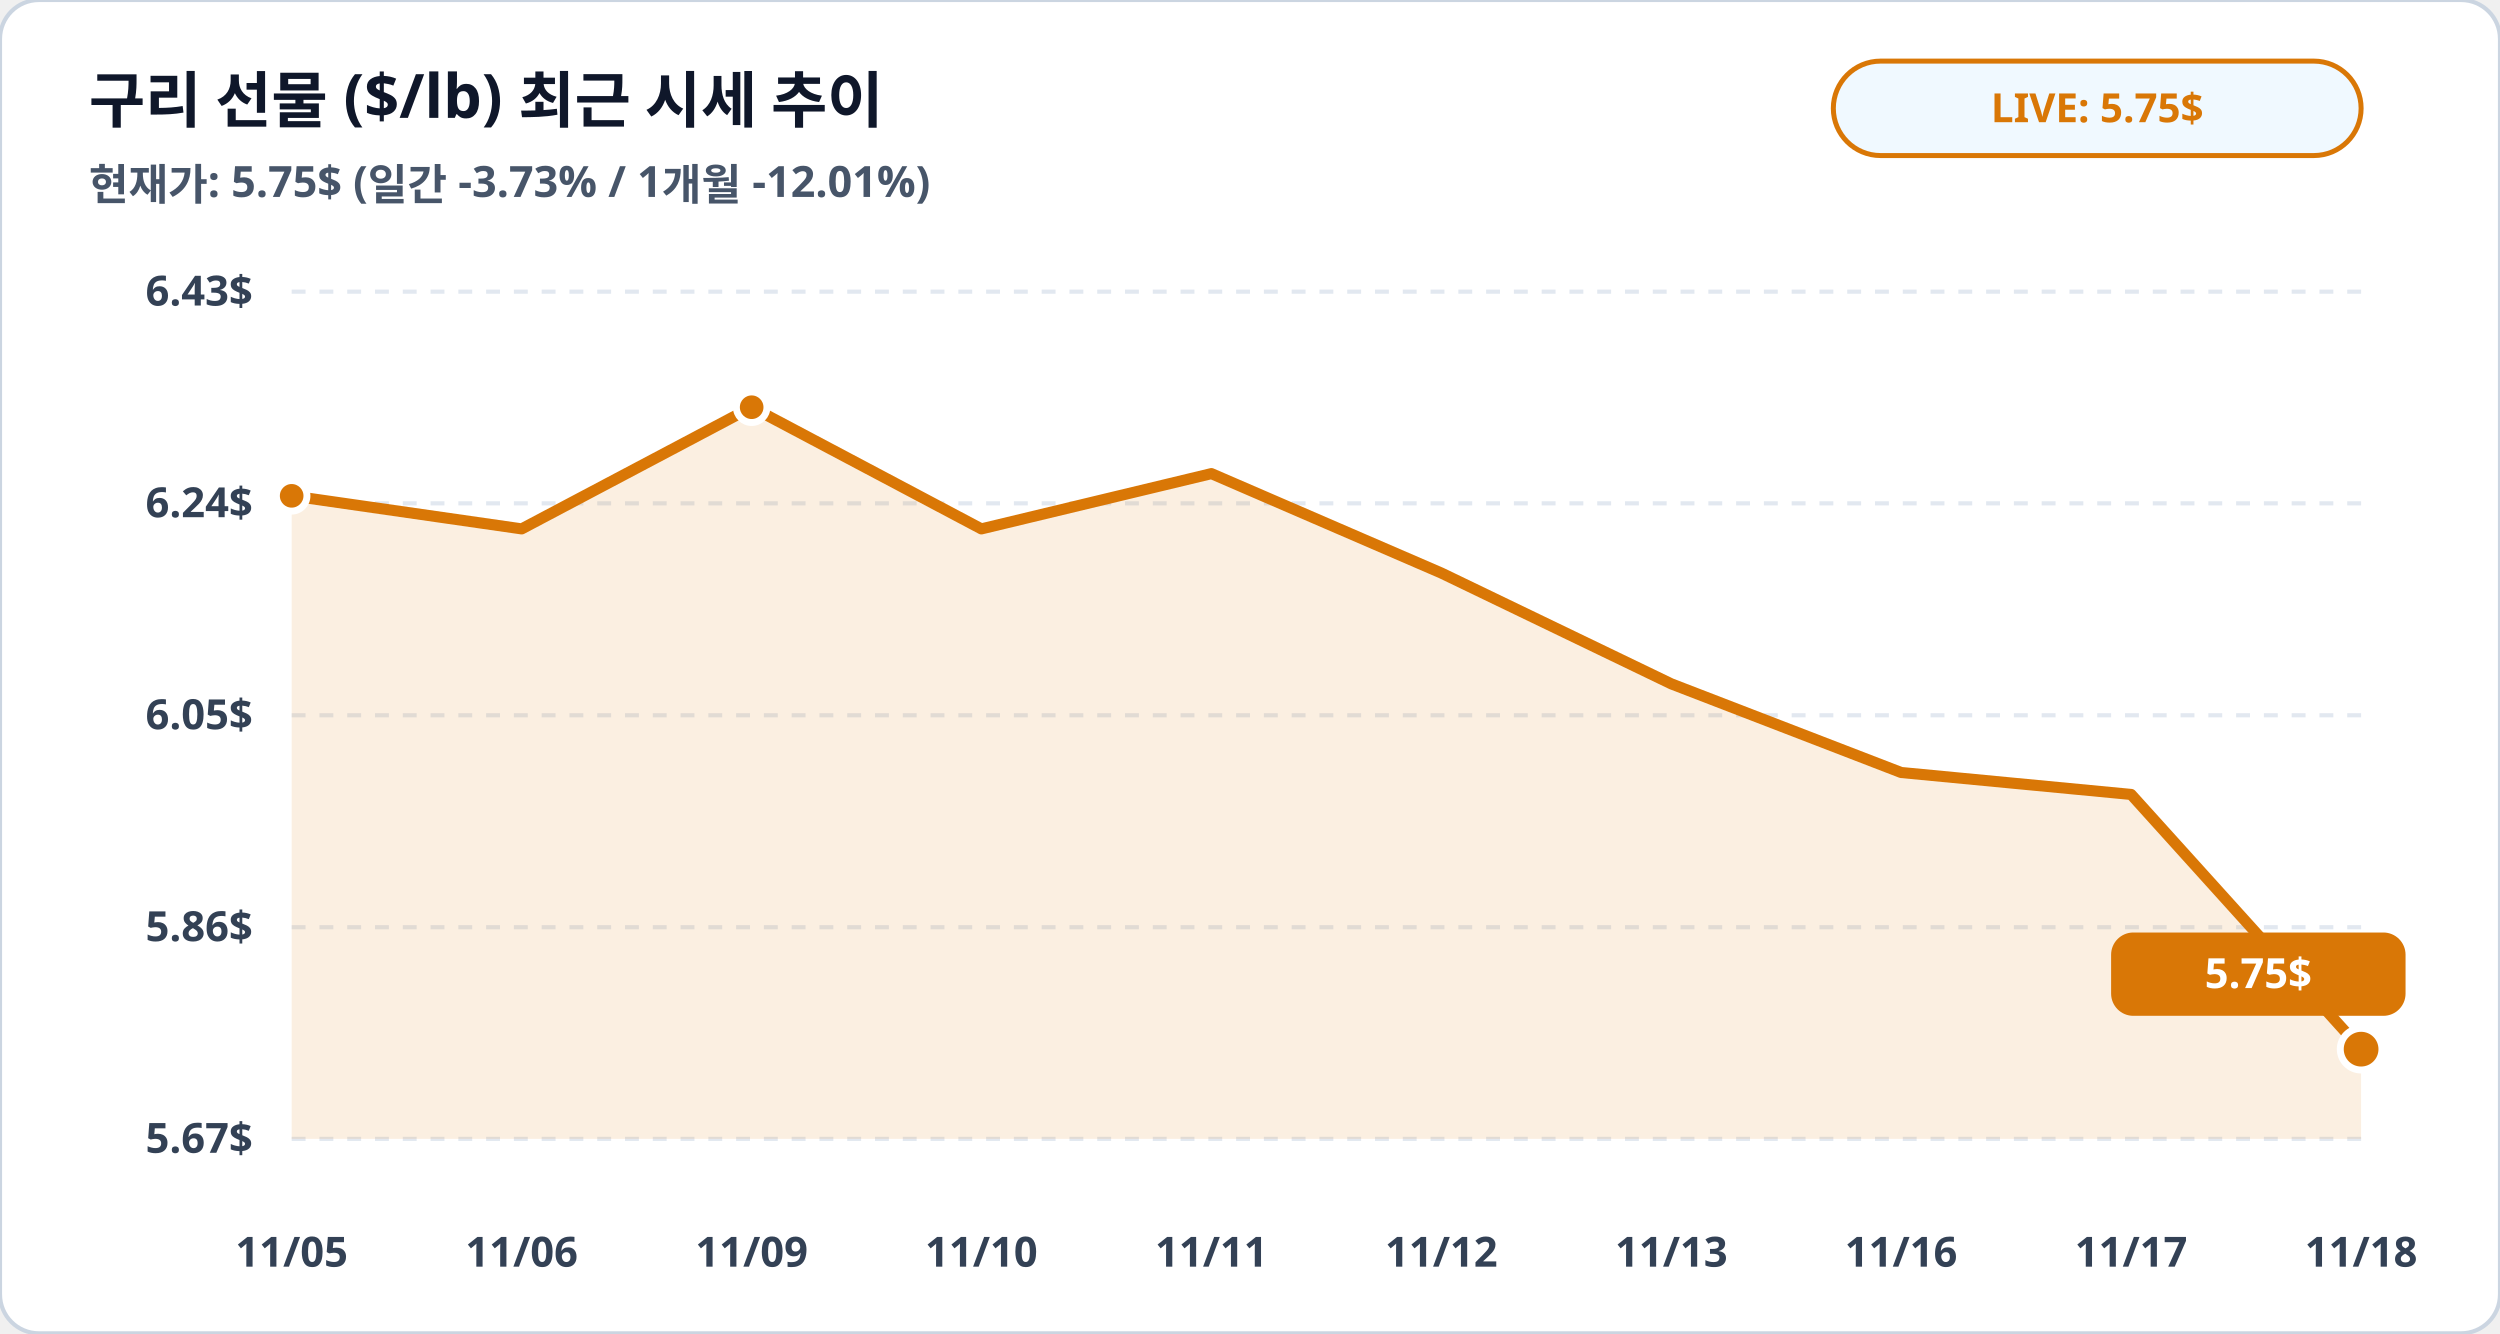
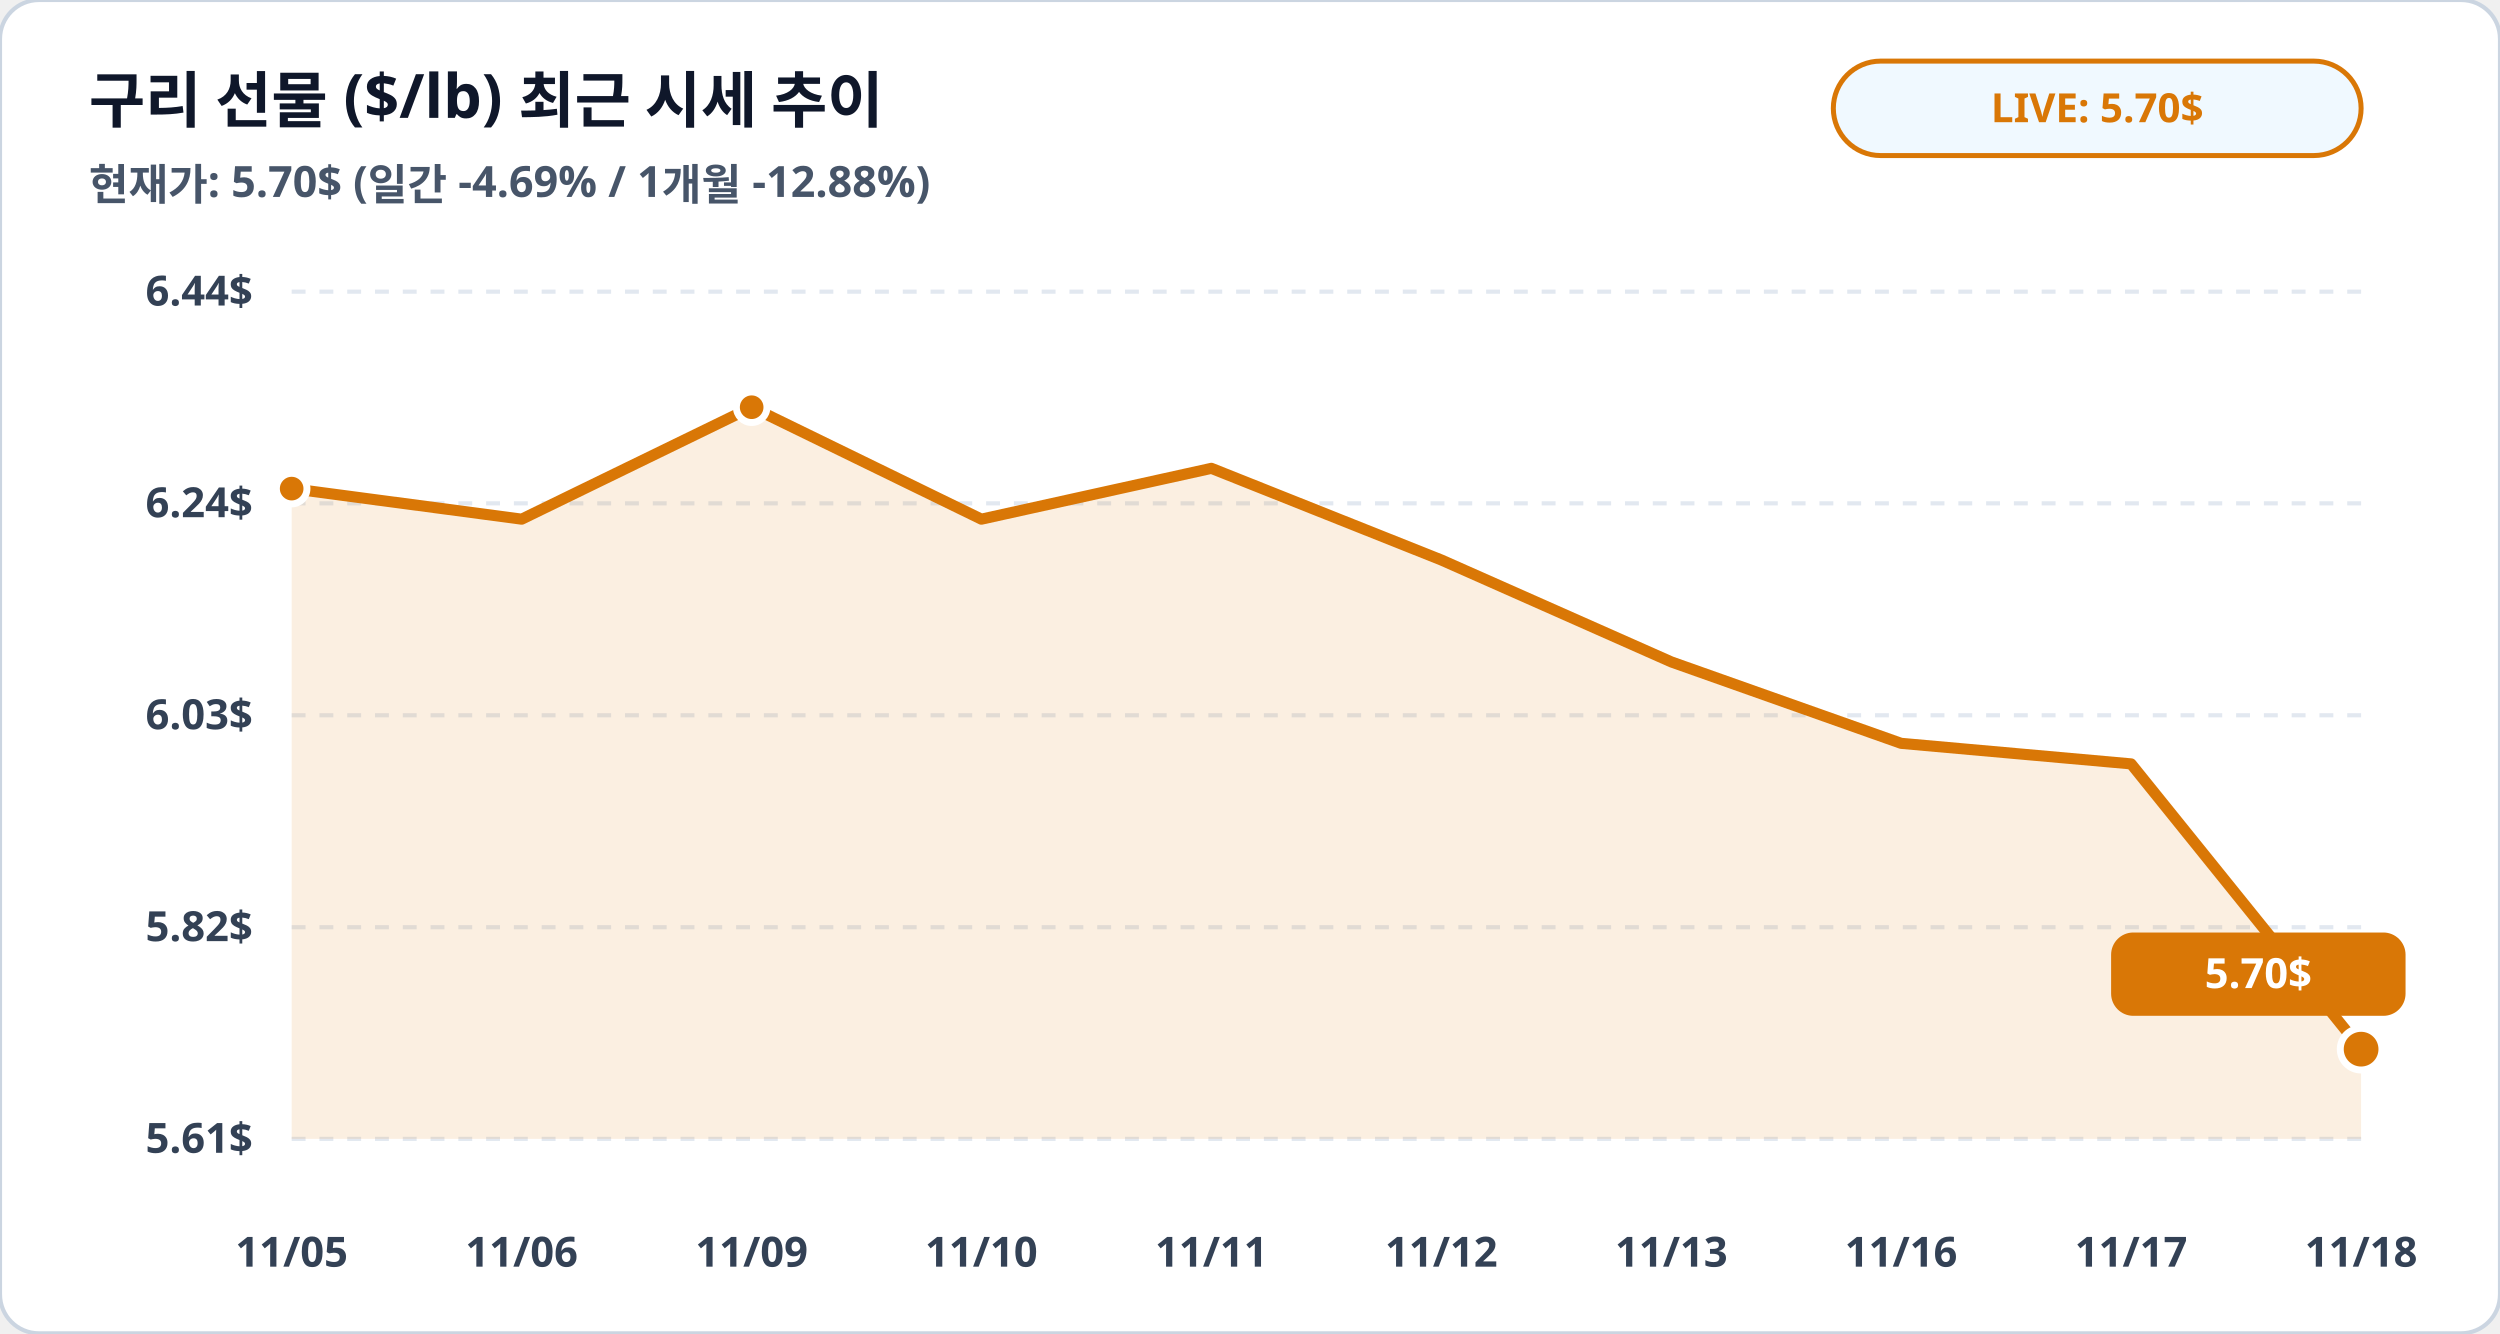
<svg xmlns="http://www.w3.org/2000/svg" viewBox="0 0 900 480" width="100%" height="100%">
  <rect width="900" height="480" rx="14" fill="#ffffff" stroke="#cbd5e1" stroke-width="1.5" />
  <text x="32" y="44" fill="#0f172a" font-family="Pretendard, sans-serif" font-size="22" font-weight="900">구리 선물 ($/lb) 최근 시세 추이</text>
-   <text x="32" y="72" fill="#475569" font-family="Pretendard, sans-serif" font-size="15.5" font-weight="600">현재가: 5.75$ (일간 -3.73% / 1개월 -12.01%)</text>
+   <text x="32" y="72" fill="#475569" font-family="Pretendard, sans-serif" font-size="15.5" font-weight="600">현재가: 5.70$ (일간 -4.69% / 1개월 -12.88%)</text>
  <rect x="660" y="22" width="190" height="34" rx="17" fill="#f0f9ff" stroke="#d97706" stroke-width="1.8" />
-   <text x="755" y="44" fill="#d97706" font-family="Pretendard, sans-serif" font-size="14.5" font-weight="800" text-anchor="middle">LIVE: 5.75$</text>
+   <text x="755" y="44" fill="#d97706" font-family="Pretendard, sans-serif" font-size="14.5" font-weight="800" text-anchor="middle">LIVE: 5.70$</text>
  <line x1="105" y1="105.0" x2="850" y2="105.0" stroke="#e2e8f0" stroke-width="1.5" stroke-dasharray="5,5" />
-   <text x="91" y="110.0" fill="#334155" font-family="Pretendard, sans-serif" font-size="15" font-weight="700" text-anchor="end">6.43$</text>
+   <text x="91" y="110.0" fill="#334155" font-family="Pretendard, sans-serif" font-size="15" font-weight="700" text-anchor="end">6.44$</text>
  <line x1="105" y1="181.2" x2="850" y2="181.2" stroke="#e2e8f0" stroke-width="1.5" stroke-dasharray="5,5" />
  <text x="91" y="186.2" fill="#334155" font-family="Pretendard, sans-serif" font-size="15" font-weight="700" text-anchor="end">6.24$</text>
  <line x1="105" y1="257.5" x2="850" y2="257.5" stroke="#e2e8f0" stroke-width="1.5" stroke-dasharray="5,5" />
-   <text x="91" y="262.5" fill="#334155" font-family="Pretendard, sans-serif" font-size="15" font-weight="700" text-anchor="end">6.05$</text>
+   <text x="91" y="262.5" fill="#334155" font-family="Pretendard, sans-serif" font-size="15" font-weight="700" text-anchor="end">6.03$</text>
  <line x1="105" y1="333.8" x2="850" y2="333.8" stroke="#e2e8f0" stroke-width="1.5" stroke-dasharray="5,5" />
-   <text x="91" y="338.8" fill="#334155" font-family="Pretendard, sans-serif" font-size="15" font-weight="700" text-anchor="end">5.86$</text>
+   <text x="91" y="338.8" fill="#334155" font-family="Pretendard, sans-serif" font-size="15" font-weight="700" text-anchor="end">5.82$</text>
  <line x1="105" y1="410.0" x2="850" y2="410.0" stroke="#e2e8f0" stroke-width="1.5" stroke-dasharray="5,5" />
-   <text x="91" y="415.0" fill="#334155" font-family="Pretendard, sans-serif" font-size="15" font-weight="700" text-anchor="end">5.67$</text>
-   <polygon points="105.0,410.0 105.0,178.5 187.8,190.4 270.6,146.6 353.3,190.4 436.1,170.5 518.9,206.3 601.7,246.2 684.4,278.1 767.2,286.0 850.0,377.7 850.0,410.0" fill="#d97706" fill-opacity="0.12" />
-   <polyline fill="none" stroke="#d97706" stroke-width="4" stroke-linecap="round" stroke-linejoin="round" points="105.0,178.5 187.8,190.4 270.6,146.6 353.3,190.4 436.1,170.5 518.9,206.3 601.7,246.2 684.4,278.1 767.2,286.0 850.0,377.7" />
-   <circle cx="105.0" cy="178.5" r="5.5" fill="#d97706" stroke="#ffffff" stroke-width="2.5" />
+   <text x="91" y="415.0" fill="#334155" font-family="Pretendard, sans-serif" font-size="15" font-weight="700" text-anchor="end">5.61$</text>
+   <polygon points="105.0,410.0 105.0,175.9 187.8,186.9 270.6,146.6 353.3,186.9 436.1,168.6 518.9,201.6 601.7,238.3 684.4,267.6 767.2,275.0 850.0,377.7 850.0,410.0" fill="#d97706" fill-opacity="0.12" />
+   <polyline fill="none" stroke="#d97706" stroke-width="4" stroke-linecap="round" stroke-linejoin="round" points="105.0,175.9 187.8,186.9 270.6,146.6 353.3,186.9 436.1,168.6 518.9,201.6 601.7,238.3 684.4,267.6 767.2,275.0 850.0,377.7" />
+   <circle cx="105.0" cy="175.9" r="5.5" fill="#d97706" stroke="#ffffff" stroke-width="2.5" />
  <circle cx="270.6" cy="146.6" r="5.5" fill="#d97706" stroke="#ffffff" stroke-width="2.5" />
  <circle cx="850.0" cy="377.7" r="7.5" fill="#d97706" stroke="#ffffff" stroke-width="2.5" />
  <rect x="760.0" y="335.7" width="106" height="30" rx="8" fill="#d97706" />
-   <text x="813.0" y="355.7" fill="#ffffff" font-family="Pretendard, sans-serif" font-size="15" font-weight="800" text-anchor="middle">5.75$</text>
+   <text x="813.0" y="355.7" fill="#ffffff" font-family="Pretendard, sans-serif" font-size="15" font-weight="800" text-anchor="middle">5.70$</text>
  <text x="105.0" y="456" fill="#334155" font-family="Pretendard, sans-serif" font-size="15" font-weight="700" text-anchor="middle">11/05</text>
  <text x="187.8" y="456" fill="#334155" font-family="Pretendard, sans-serif" font-size="15" font-weight="700" text-anchor="middle">11/06</text>
  <text x="270.6" y="456" fill="#334155" font-family="Pretendard, sans-serif" font-size="15" font-weight="700" text-anchor="middle">11/09</text>
  <text x="353.3" y="456" fill="#334155" font-family="Pretendard, sans-serif" font-size="15" font-weight="700" text-anchor="middle">11/10</text>
  <text x="436.1" y="456" fill="#334155" font-family="Pretendard, sans-serif" font-size="15" font-weight="700" text-anchor="middle">11/11</text>
  <text x="518.9" y="456" fill="#334155" font-family="Pretendard, sans-serif" font-size="15" font-weight="700" text-anchor="middle">11/12</text>
  <text x="601.7" y="456" fill="#334155" font-family="Pretendard, sans-serif" font-size="15" font-weight="700" text-anchor="middle">11/13</text>
  <text x="684.4" y="456" fill="#334155" font-family="Pretendard, sans-serif" font-size="15" font-weight="700" text-anchor="middle">11/16</text>
  <text x="767.2" y="456" fill="#334155" font-family="Pretendard, sans-serif" font-size="15" font-weight="700" text-anchor="middle">11/17</text>
  <text x="850.0" y="456" fill="#334155" font-family="Pretendard, sans-serif" font-size="15" font-weight="700" text-anchor="middle">11/18</text>
</svg>
